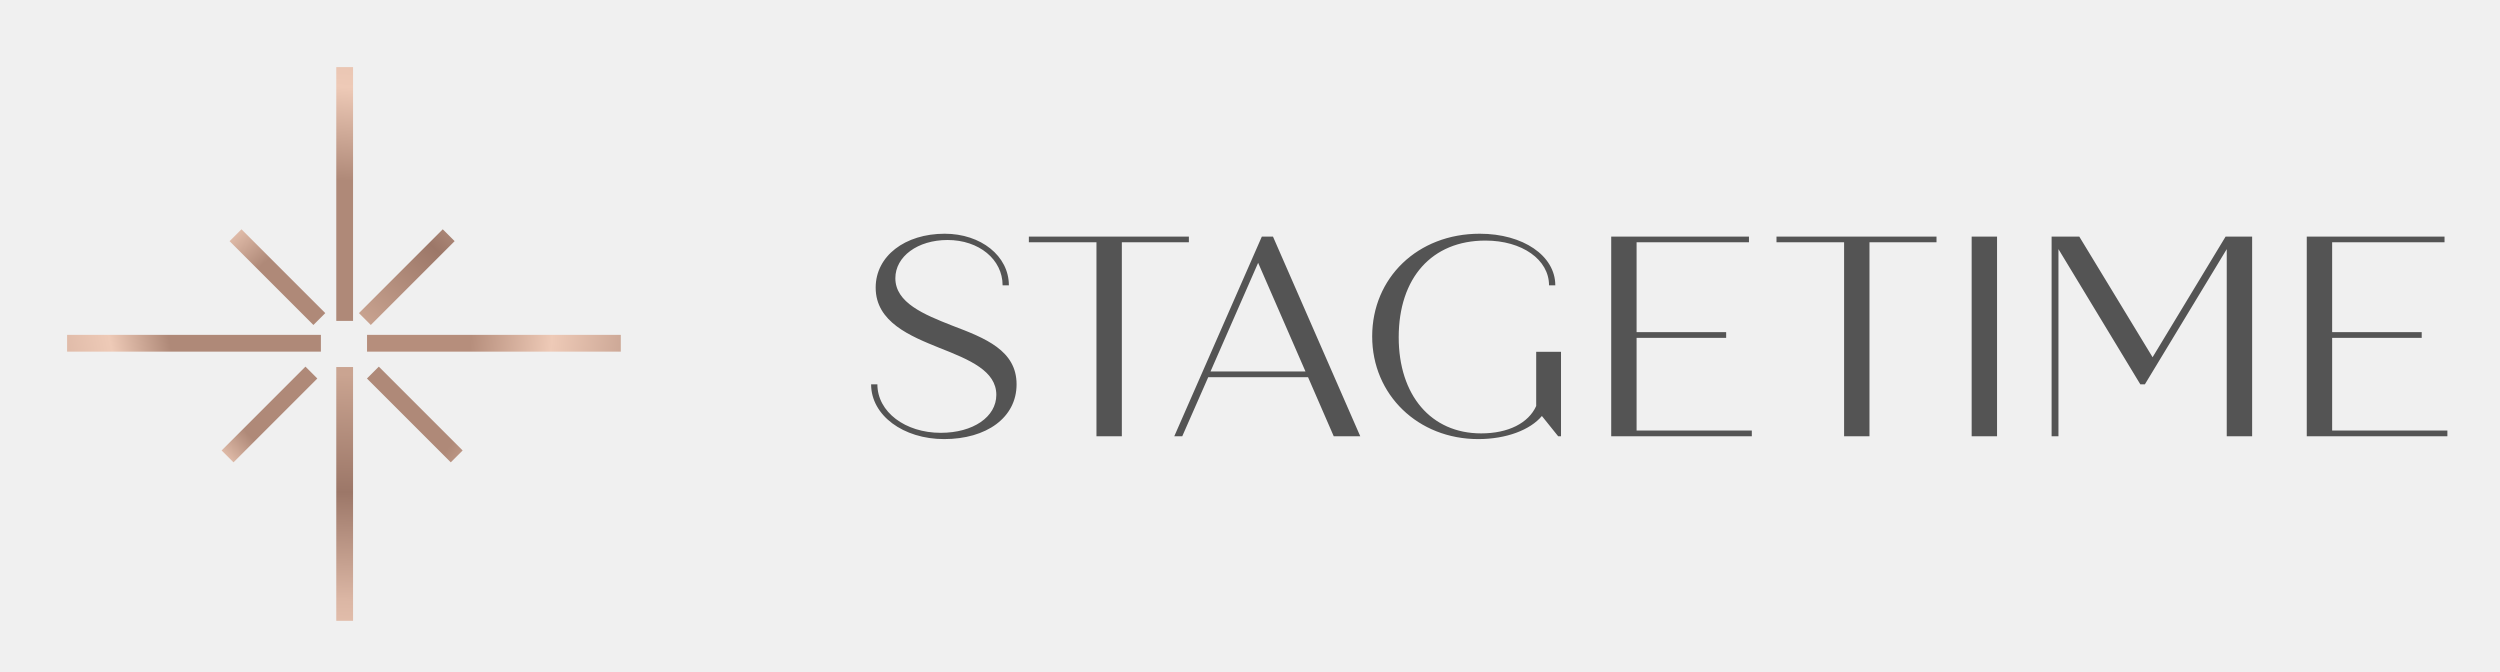
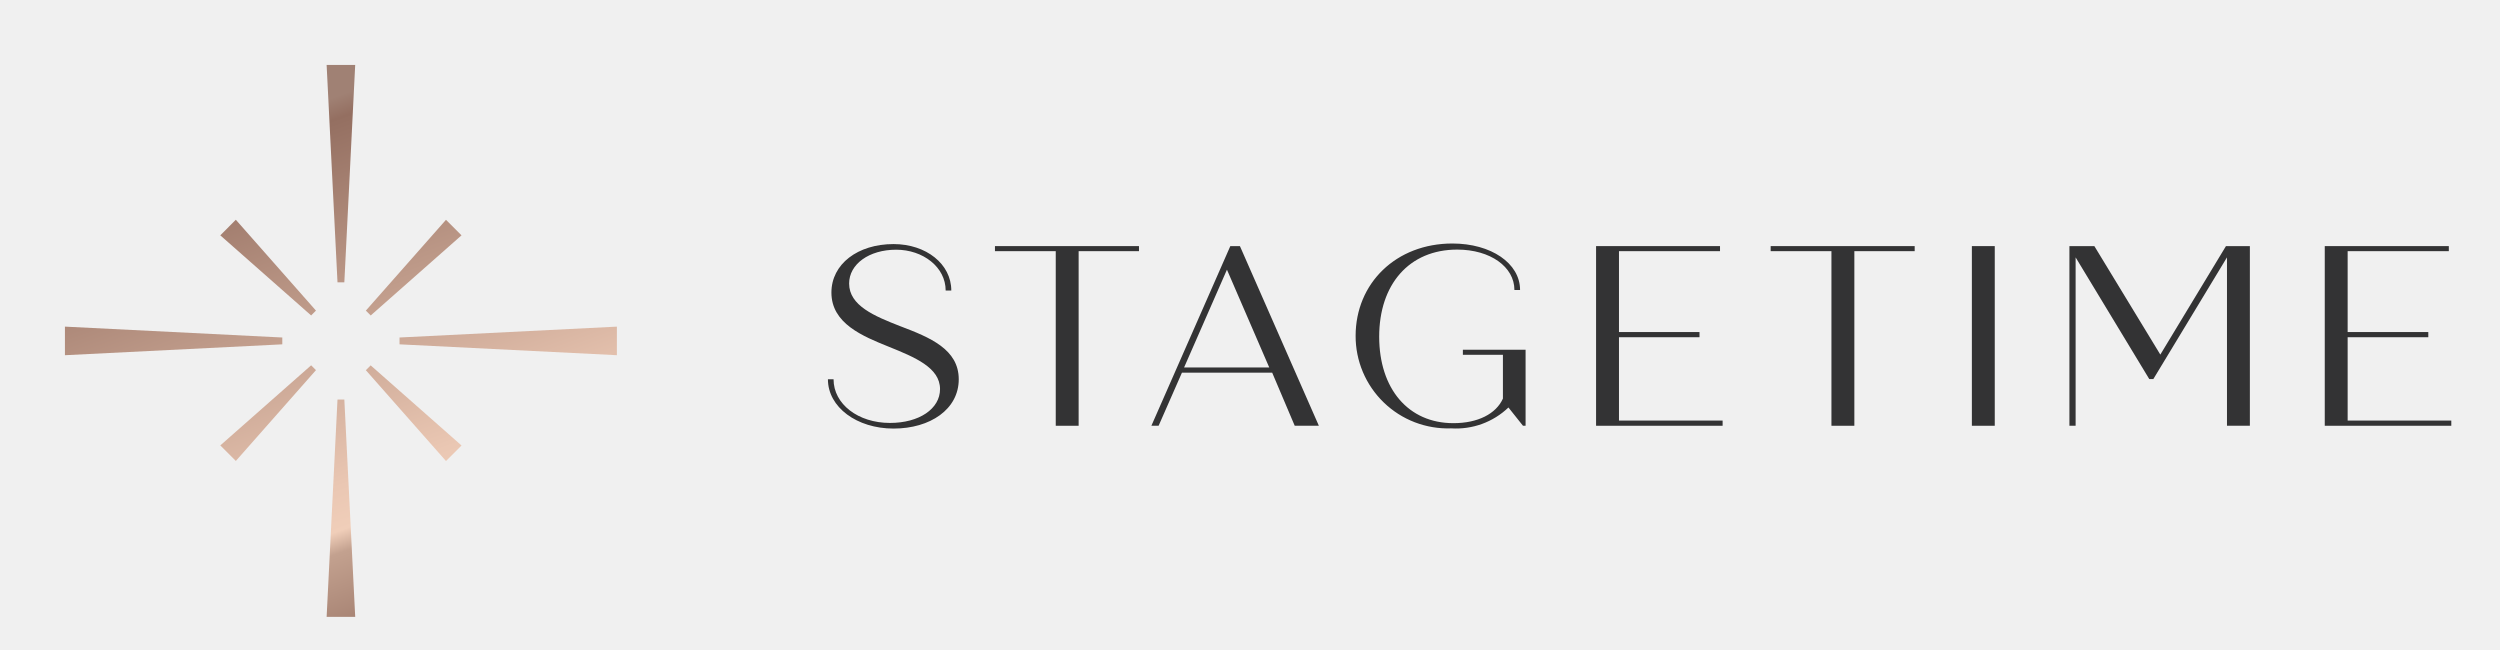
- <svg xmlns="http://www.w3.org/2000/svg" xmlns:xlink="http://www.w3.org/1999/xlink" fill="none" width="149" height="40" viewBox="0 0 149 40">
-   <linearGradient id="a">
-     <stop offset="0" stop-color="#caa491" />
-     <stop offset=".26" stop-color="#9c7768" />
-     <stop offset=".495" stop-color="#dbb6a4" />
-     <stop offset=".646" stop-color="#eecab7" />
-     <stop offset=".792" stop-color="#af8978" />
-   </linearGradient>
-   <linearGradient id="b" gradientUnits="userSpaceOnUse" x1="27" x2="24.246" xlink:href="#a" y1="-19" y2="18.972" />
-   <linearGradient id="c" gradientUnits="userSpaceOnUse" x1="21.542" x2="20.915" xlink:href="#a" y1="22.333" y2="49.405" />
-   <linearGradient id="d" gradientUnits="userSpaceOnUse" x1="-7.5" x2="15.586" xlink:href="#a" y1="27.5" y2="22.552" />
-   <linearGradient id="e" gradientUnits="userSpaceOnUse" x1="69" x2="22.925" y1="8.5" y2="4.4">
-     <stop offset="0" stop-color="#e8c4b1" />
-     <stop offset=".13" stop-color="#9c7768" />
-     <stop offset=".234" stop-color="#dbb6a4" />
-     <stop offset=".37" stop-color="#caa491" />
-     <stop offset=".464" stop-color="#af8978" />
-     <stop offset=".542" stop-color="#eecab7" />
-     <stop offset=".651" stop-color="#c8a392" />
-     <stop offset=".755" stop-color="#eecab7" />
-     <stop offset=".859" stop-color="#b68e7c" />
-   </linearGradient>
-   <linearGradient id="f" gradientUnits="userSpaceOnUse" x1="10" x2="24.2" xlink:href="#a" y1="-2" y2="14.283" />
-   <linearGradient id="g" gradientUnits="userSpaceOnUse" x1="49.5" x2="24.401" xlink:href="#a" y1="35.5" y2="18.828" />
-   <linearGradient id="h" gradientUnits="userSpaceOnUse" x1="5" x2="17.636" xlink:href="#a" y1="35" y2="23.78" />
-   <linearGradient id="i" gradientUnits="userSpaceOnUse" x1="21.868" x2="38.291" xlink:href="#a" y1="19.576" y2="2.002" />
-   <clipPath id="j">
-     <path d="m0 0h149v40h-149z" />
-   </clipPath>
-   <g clip-path="url(#j)">
-     <path d="m56.27 26.17c2.516 0 4.318-1.275 4.318-3.264 0-2.023-1.87-2.754-3.842-3.502-1.683-.663-3.383-1.36-3.383-2.822 0-1.292 1.326-2.278 3.111-2.278 1.87 0 3.281 1.156 3.281 2.703h.374c0-1.751-1.666-3.077-3.825-3.077-2.363 0-4.114 1.326-4.114 3.213 0 2.057 2.074 2.89 3.791 3.587 1.819.714 3.4 1.377 3.4 2.805 0 1.309-1.377 2.261-3.315 2.261-2.108 0-3.774-1.241-3.774-2.89h-.374c0 1.853 1.921 3.264 4.352 3.264zm14.587-12.07h-9.537v.34h4.029v11.56h1.513v-11.56h3.995zm8.633 11.9h1.581l-5.202-11.9h-.663l-5.219 11.9h.476l1.547-3.519h5.95zm-7.344-3.859 2.839-6.477 2.822 6.477zm19.411-1.173v3.23c-.459 1.02-1.666 1.632-3.281 1.632-2.992 0-4.913-2.278-4.913-5.729 0-3.536 1.972-5.763 5.168-5.763 2.193 0 3.791 1.139 3.791 2.669h.374c0-1.768-1.921-3.077-4.505-3.077-3.706 0-6.409 2.635-6.409 6.12s2.737 6.12 6.324 6.12c1.666 0 3.094-.544 3.791-1.377l.969 1.207h.17v-5.032zm5.984 4.692v-5.525h5.338v-.34h-5.338v-5.355h6.697v-.34h-8.21v11.9h8.38v-.34zm17.875-11.56h-9.537v.34h4.029v11.56h1.513v-11.56h3.995zm2.095 11.9h1.513v-11.9h-1.513zm15.135-11.9-4.352 7.191-4.369-7.191h-1.649v11.9h.408v-11.152l4.879 8.058h.272l4.879-8.058v11.152h1.513v-11.9zm6.35 11.56v-5.525h5.338v-.34h-5.338v-5.355h6.698v-.34h-8.211v11.9h8.381v-.34z" fill="#545454" />
-     <path d="m20.542 4v15.125" stroke="url(#b)" />
-     <path d="m20.542 21.875v15.125" stroke="url(#c)" />
-     <path d="m4 20.458h15.125" stroke="url(#d)" />
-     <path d="m21.875 20.458h15.125" stroke="url(#e)" />
-     <path d="m14.037 14.019 4.996 4.996" stroke="url(#f)" />
-     <path d="m22.224 22.205 4.996 4.996" stroke="url(#g)" />
-     <path d="m13.562 27.201 4.996-4.996" stroke="url(#h)" />
-     <path d="m21.747 19.015 4.996-4.996" stroke="url(#i)" />
+ <svg xmlns="http://www.w3.org/2000/svg" width="154" height="40" viewBox="0 0 154 40" fill="none">
+   <g clip-path="url(#clip0)">
+     <path d="M21.211 24.611L21.881 38H20.12L20.79 24.611H21.211ZM17.39 20.79L4 20.12V21.881L17.39 21.211V20.79ZM21.211 17.39L21.88 4H20.12L20.79 17.39H21.211ZM24.611 20.79V21.211L38 21.881V20.12L24.611 20.79ZM13.57 27.438L14.528 28.395L19.463 22.801L19.166 22.503L13.57 27.438ZM13.57 14.497L19.166 19.432L19.463 19.134L14.527 13.536L13.57 14.497ZM28.43 14.497L27.473 13.54L22.537 19.134L22.836 19.433L28.43 14.497ZM22.537 22.805L27.473 28.4L28.43 27.442L22.834 22.507L22.537 22.805Z" fill="url(#paint0_linear)" />
+     <path d="M55.453 20.092C53.869 19.474 52.306 18.828 52.306 17.466C52.306 16.264 53.543 15.382 55.203 15.382C56.864 15.382 58.253 16.459 58.253 17.897H58.6C58.6 16.264 57.051 15.035 55.043 15.035C52.841 15.035 51.215 16.264 51.215 18.022C51.215 19.933 53.147 20.711 54.745 21.357C56.343 22.003 57.906 22.642 57.906 23.969C57.906 25.185 56.62 26.053 54.821 26.053C52.862 26.053 51.347 24.893 51.347 23.364H51C51 25.087 52.785 26.4 55.043 26.4C57.301 26.4 59.059 25.212 59.059 23.364C59.059 21.516 57.287 20.787 55.453 20.092Z" fill="#333334" />
+     <path d="M61.289 15.472H65.034V26.227H66.444V15.472H70.161V15.16H61.289V15.472Z" fill="#333334" />
+     <path d="M75.788 15.16L70.925 26.227H71.37L72.808 22.955H78.366L79.755 26.227H81.242L76.379 15.16H75.788ZM72.94 22.635L75.58 16.612L78.185 22.635H72.94Z" fill="#333334" />
+     <path d="M99.729 20.773H104.689V20.454H99.729V15.472H105.953V15.16H98.318V26.227H106.113V25.907H99.729V20.773Z" fill="#333334" />
+     <path d="M109.073 15.472H112.817V26.227H114.228V15.472H117.944V15.16H109.073V15.472Z" fill="#333334" />
+     <path d="M122.877 15.16H121.467V26.227H122.877V15.16Z" fill="#333334" />
+     <path d="M133.076 21.843L129.012 15.16H127.476V26.227H127.858V15.854L132.395 23.351H132.645L137.182 15.854V26.227H138.592V15.16H137.119L133.076 21.843Z" fill="#333334" />
+     <path d="M144.615 25.907V20.773H149.583V20.454H144.615V15.472H150.847V15.16H143.205V26.227H151V25.907H144.615Z" fill="#333334" />
+     <path d="M90.113 21.857H92.58V24.553C92.156 25.497 91.03 26.067 89.53 26.067C86.751 26.067 84.958 23.948 84.958 20.738C84.958 17.529 86.793 15.375 89.766 15.375C91.802 15.375 93.288 16.438 93.288 17.862H93.636C93.636 16.216 91.85 15 89.467 15C85.994 15 83.506 17.452 83.506 20.69C83.504 21.455 83.656 22.212 83.953 22.916C84.251 23.621 84.687 24.258 85.237 24.79C85.786 25.322 86.437 25.738 87.151 26.012C87.865 26.286 88.627 26.414 89.391 26.387C90.036 26.428 90.683 26.336 91.29 26.115C91.898 25.893 92.453 25.548 92.92 25.101L93.816 26.227H93.976V21.544H90.113V21.857Z" fill="#333334" />
  </g>
+   <defs>
+     <linearGradient id="paint0_linear" x1="28.55" y1="41.745" x2="13.936" y2="1.592" gradientUnits="userSpaceOnUse">
+       <stop offset="0.06" stop-color="#946F61" />
+       <stop offset="0.23" stop-color="#C3A18F" />
+       <stop offset="0.26" stop-color="#F0CEB9" />
+       <stop offset="0.32" stop-color="#EAC7B3" />
+       <stop offset="0.82" stop-color="#946F61" />
+       <stop offset="0.85" stop-color="#A08174" />
+     </linearGradient>
+     <clipPath id="clip0">
+       <rect width="154" height="40" fill="white" />
+     </clipPath>
+   </defs>
</svg>
